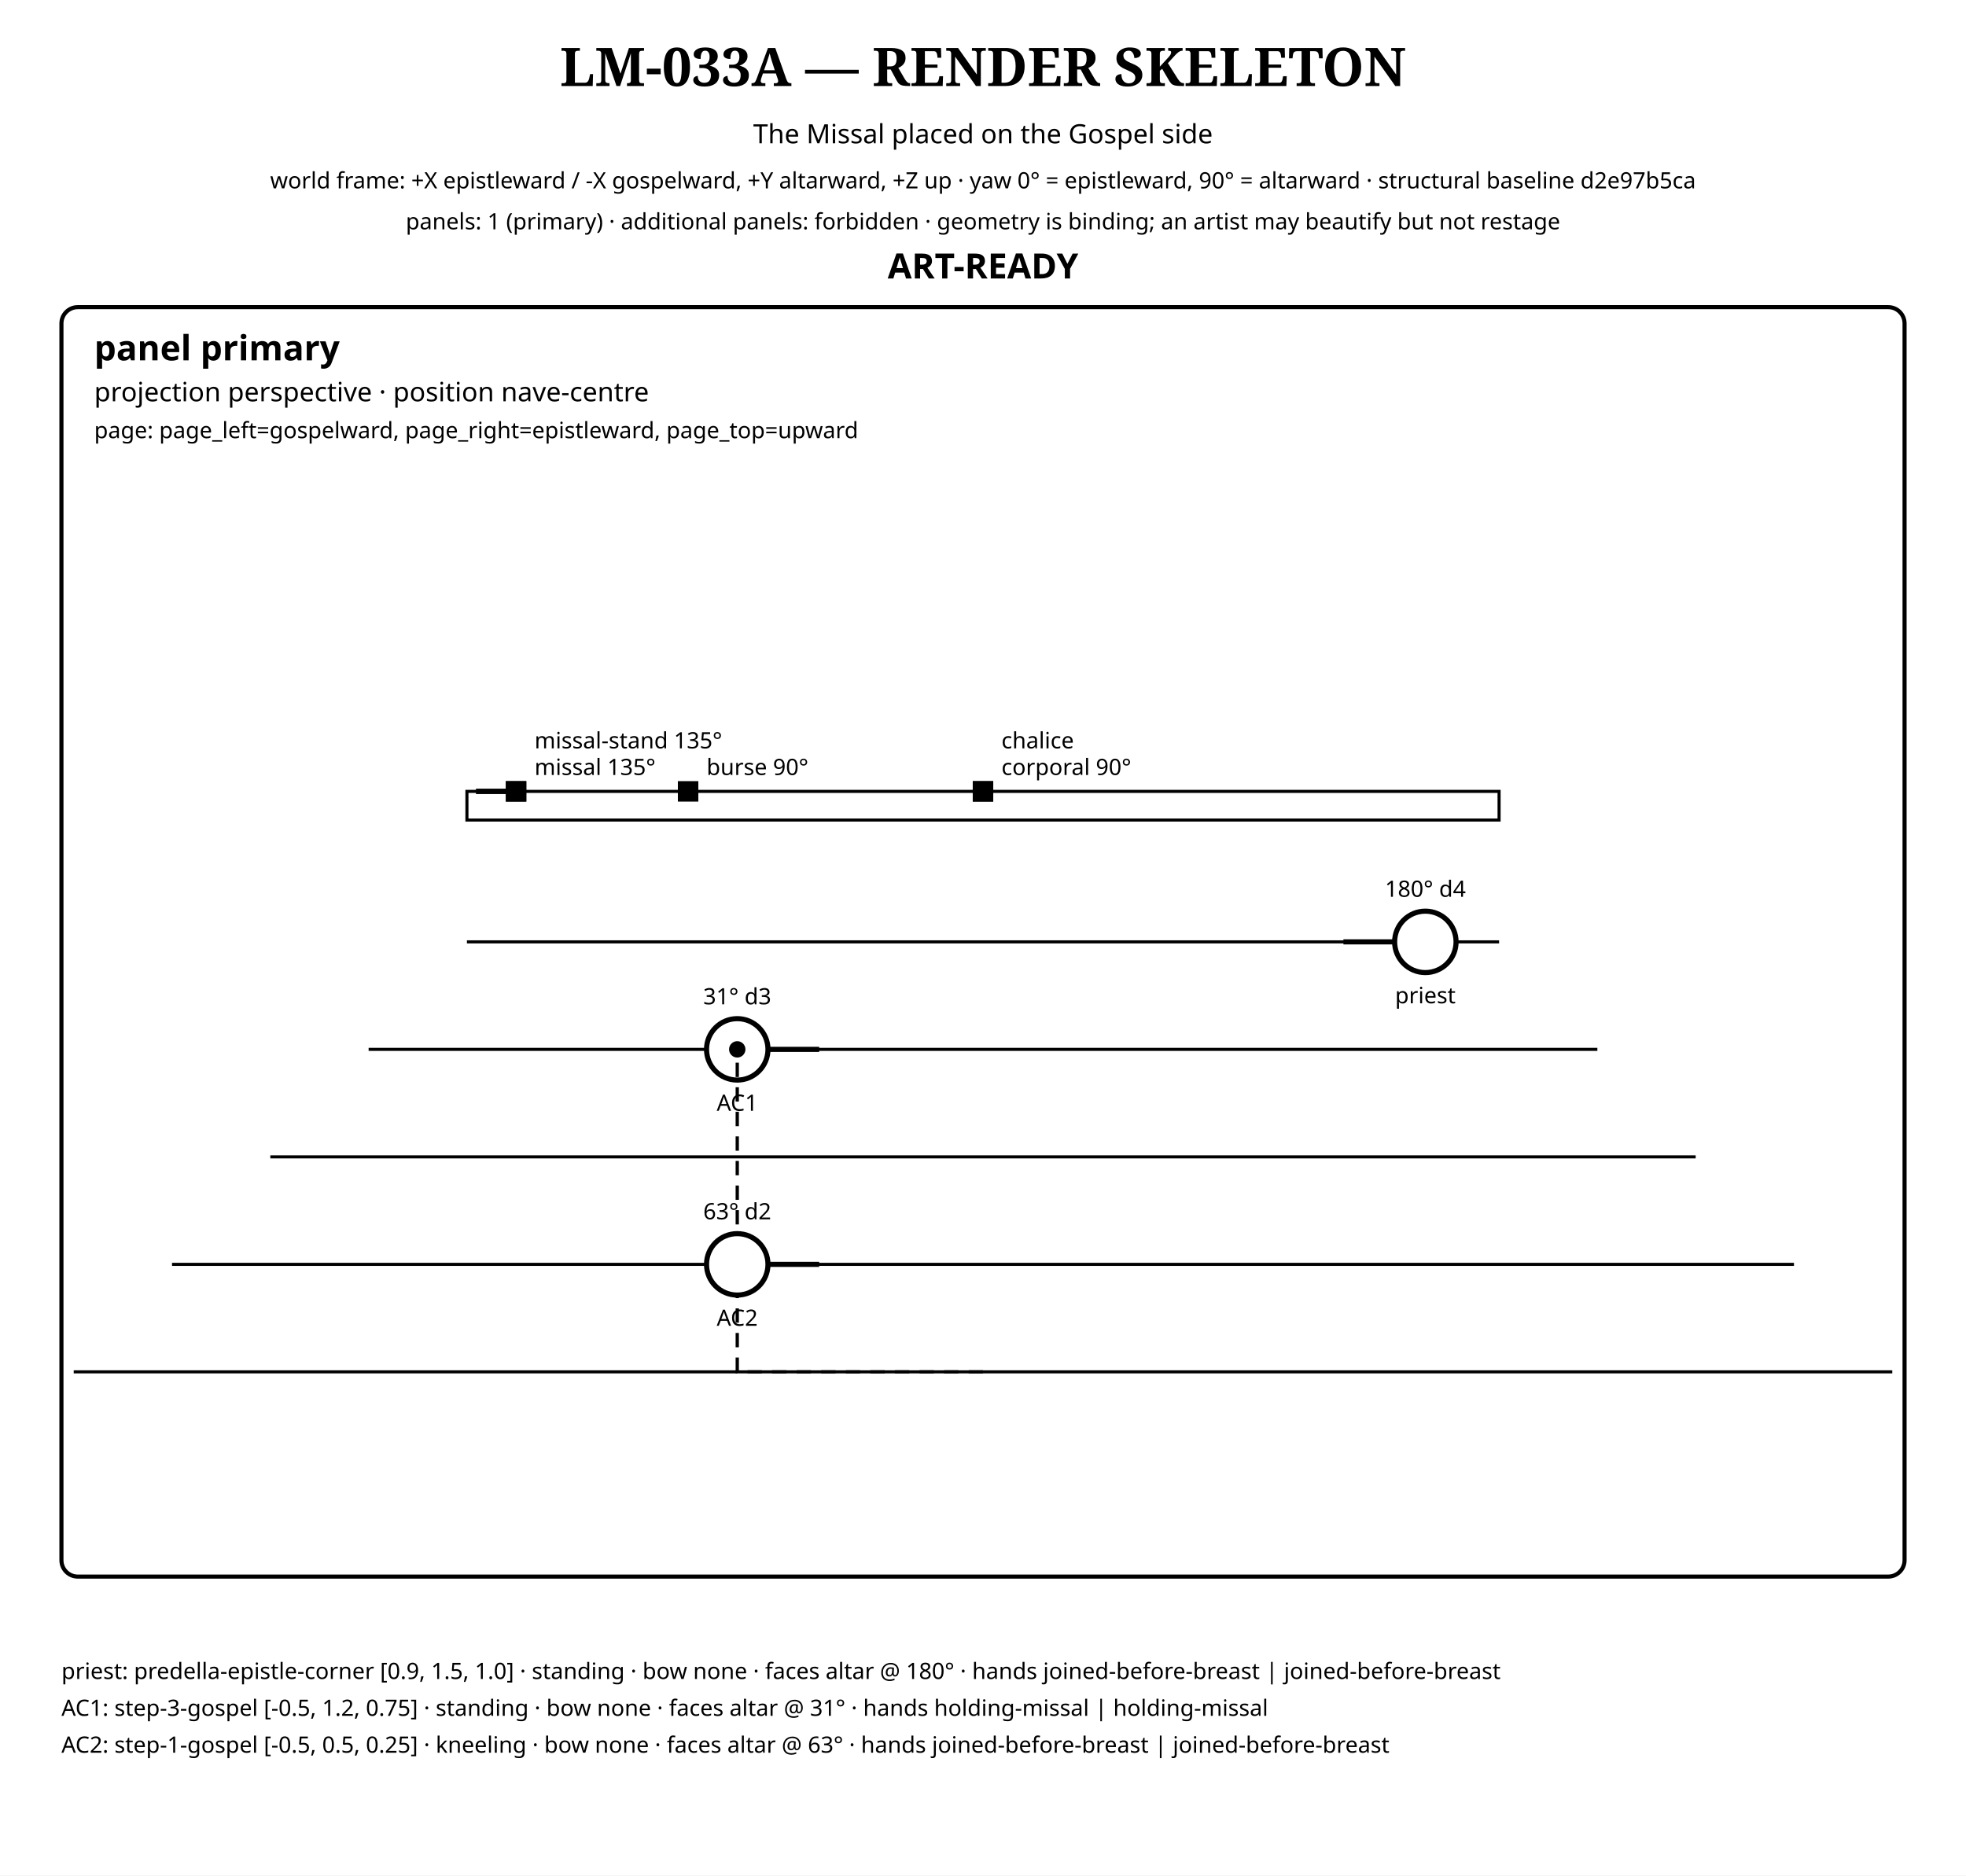
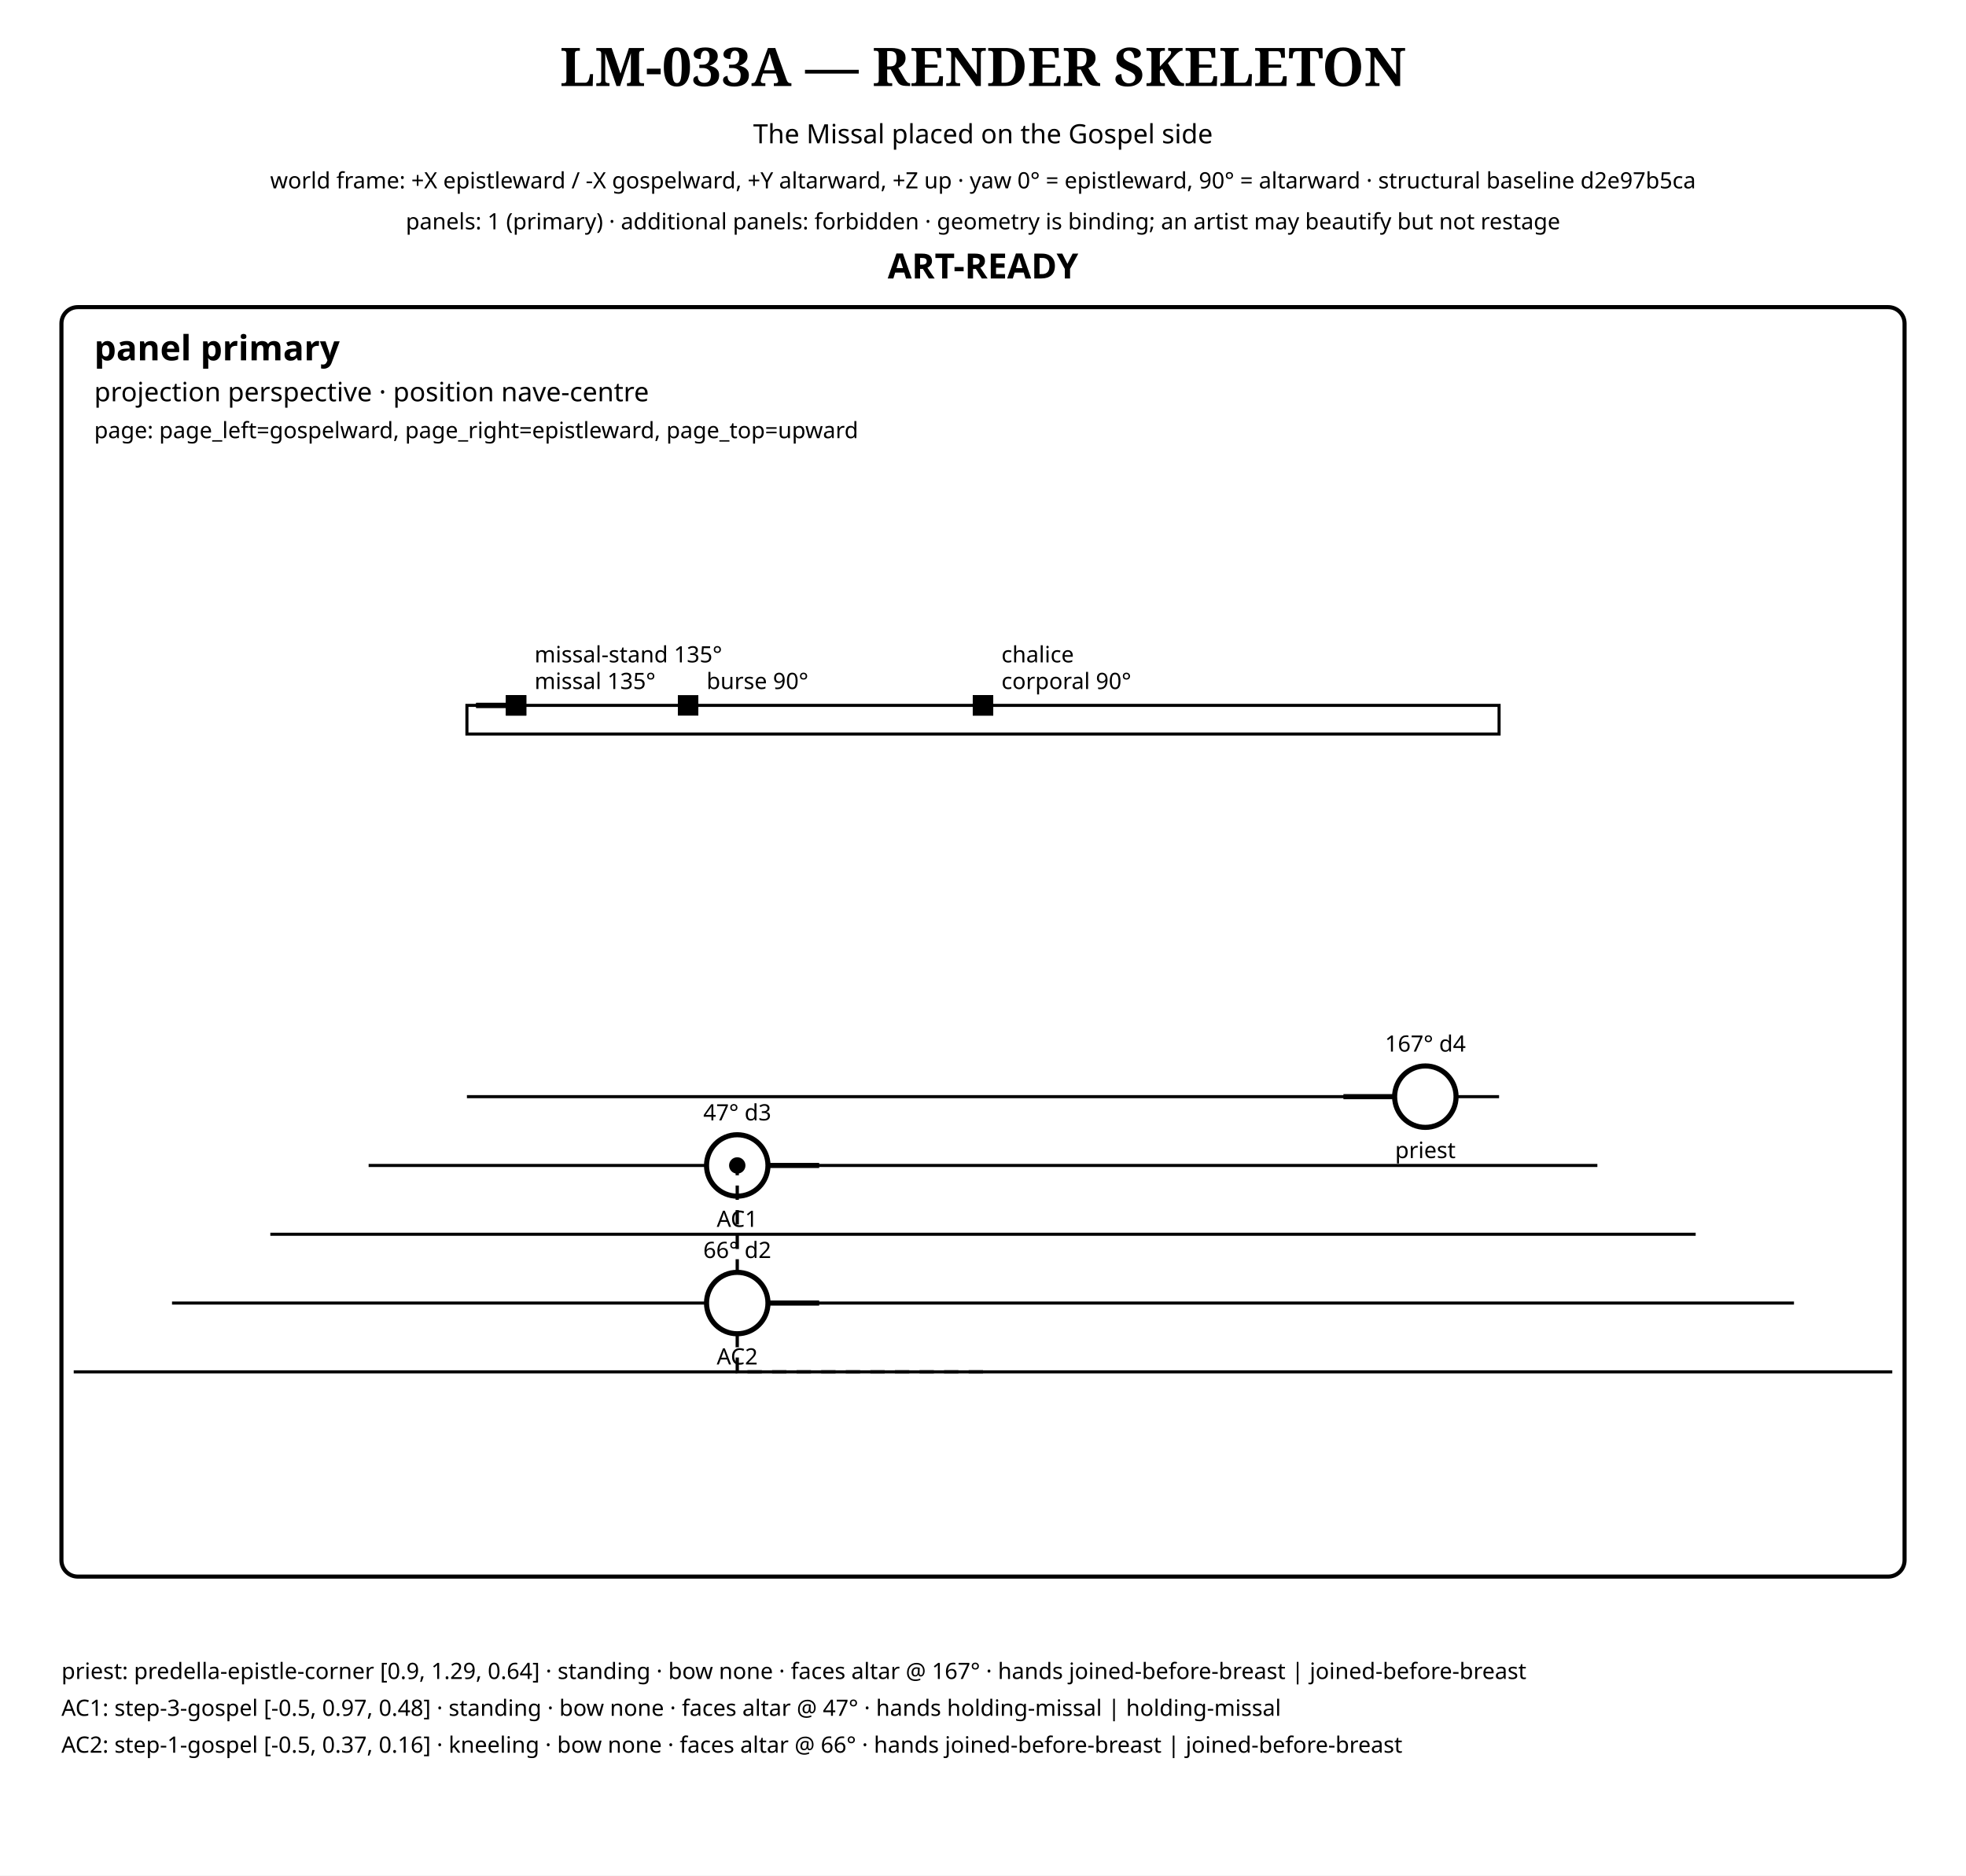
<svg xmlns="http://www.w3.org/2000/svg" width="960" height="916" viewBox="0 0 960 916">
  <rect width="100%" height="100%" fill="white" />
  <style>
text{fill:#000;font-family:sans-serif}.t{font-size:26px;font-weight:bold;font-family:serif}.h{font-size:17px;font-weight:bold}.s{font-size:13px}.m{font-size:11px}.box{fill:#fff;stroke:#000;stroke-width:2}.stone{fill:#fff;stroke:#000;stroke-width:1.5}.actor{fill:#fff;stroke:#000;stroke-width:2.5}.obj{fill:#000}.face{stroke:#000;stroke-width:2.5;fill:none}.path{stroke:#000;stroke-width:1.6;fill:none;stroke-dasharray:7 5}.axis{stroke:#000;stroke-width:1;fill:none}.blocked{fill:#000}
</style>
  <text x="480" y="42" text-anchor="middle" class="t">LM-033A — RENDER SKELETON</text>
  <text x="480" y="70" text-anchor="middle" class="s">The Missal placed on the Gospel side</text>
  <text x="480" y="92" text-anchor="middle" class="m">world frame: +X epistleward / -X gospelward, +Y altarward, +Z up · yaw 0° = epistleward, 90° = altarward · structural baseline d2e97b5ca</text>
  <text x="480" y="112" text-anchor="middle" class="m">panels: 1 (primary) · additional panels: forbidden · geometry is binding; an artist may beautify but not restage</text>
  <text x="480" y="136" text-anchor="middle" class="h">ART-READY</text>
  <g transform="translate(30,150)">
    <rect width="900" height="620" rx="8" class="box" />
    <text x="16" y="26" class="h">panel primary</text>
    <text x="16" y="46" class="s">projection perspective · position nave-centre</text>
    <text x="16" y="64" class="m">page: page_left=gospelward, page_right=epistleward, page_top=upward</text>
    <line x1="6.0" y1="520.0" x2="894.0" y2="520.0" class="stone" />
-     <line x1="54.0" y1="467.5" x2="846.0" y2="467.5" class="stone" />
-     <line x1="102.0" y1="415.0" x2="798.0" y2="415.0" class="stone" />
-     <line x1="150.0" y1="362.5" x2="750.0" y2="362.5" class="stone" />
-     <line x1="198.0" y1="310.0" x2="702.0" y2="310.0" class="stone" />
-     <rect x="198.0" y="236.5" width="504.0" height="14" class="stone" />
-     <rect x="217.0" y="231.5" width="10" height="10" class="obj" />
-     <line x1="222.0" y1="236.5" x2="202.5" y2="236.5" class="face" />
-     <text x="231.0" y="228.5" class="m">missal 135°</text>
-     <rect x="217.0" y="231.5" width="10" height="10" class="obj" />
-     <line x1="222.0" y1="236.5" x2="202.5" y2="236.5" class="face" />
-     <text x="231.0" y="215.5" class="m">missal-stand 135°</text>
-     <rect x="445.0" y="231.5" width="10" height="10" class="obj" />
-     <line x1="450.0" y1="236.5" x2="450.0" y2="236.5" class="face" />
-     <text x="459.0" y="228.5" class="m">corporal 90°</text>
-     <rect x="445.0" y="231.5" width="10" height="10" class="obj" />
-     <text x="459.0" y="215.5" class="m">chalice</text>
-     <rect x="301.0" y="231.5" width="10" height="10" class="obj" />
-     <line x1="306.0" y1="236.5" x2="306.0" y2="236.5" class="face" />
-     <text x="315.0" y="228.5" class="m">burse 90°</text>
-     <circle cx="666.0" cy="310.0" r="15" class="actor" />
-     <line x1="651.0" y1="310.0" x2="626.0" y2="310.0" class="face" />
-     <text x="666.0" y="340.0" text-anchor="middle" class="m">priest</text>
-     <text x="666.0" y="288.0" text-anchor="middle" class="m">180° d4</text>
-     <circle cx="330.0" cy="362.5" r="15" class="actor" />
-     <line x1="345.0" y1="362.5" x2="370.0" y2="362.5" class="face" />
-     <text x="330.0" y="392.5" text-anchor="middle" class="m">AC1</text>
-     <text x="330.0" y="340.5" text-anchor="middle" class="m">31° d3</text>
-     <polyline points="450.0,520.0 330.0,520.0 330.0,362.5" class="path" />
-     <circle cx="330.0" cy="362.5" r="4" class="obj" />
-     <circle cx="330.0" cy="467.5" r="15" class="actor" />
-     <line x1="345.0" y1="467.5" x2="370.0" y2="467.5" class="face" />
-     <text x="330.0" y="497.5" text-anchor="middle" class="m">AC2</text>
-     <text x="330.0" y="445.5" text-anchor="middle" class="m">63° d2</text>
+     <line x1="54.0" y1="486.4" x2="846.0" y2="486.4" class="stone" />
+     <line x1="102.0" y1="452.8" x2="798.0" y2="452.8" class="stone" />
+     <line x1="150.0" y1="419.2" x2="750.0" y2="419.2" class="stone" />
+     <line x1="198.0" y1="385.6" x2="702.0" y2="385.6" class="stone" />
+     <rect x="198.0" y="194.5" width="504.0" height="14" class="stone" />
+     <rect x="217.0" y="189.5" width="10" height="10" class="obj" />
+     <line x1="222.0" y1="194.5" x2="202.5" y2="194.5" class="face" />
+     <text x="231.0" y="186.5" class="m">missal 135°</text>
+     <rect x="217.0" y="189.5" width="10" height="10" class="obj" />
+     <line x1="222.0" y1="194.5" x2="202.5" y2="194.5" class="face" />
+     <text x="231.0" y="173.5" class="m">missal-stand 135°</text>
+     <rect x="445.0" y="189.5" width="10" height="10" class="obj" />
+     <line x1="450.0" y1="194.5" x2="450.0" y2="194.5" class="face" />
+     <text x="459.0" y="186.5" class="m">corporal 90°</text>
+     <rect x="445.0" y="189.5" width="10" height="10" class="obj" />
+     <text x="459.0" y="173.5" class="m">chalice</text>
+     <rect x="301.0" y="189.5" width="10" height="10" class="obj" />
+     <line x1="306.0" y1="194.5" x2="306.0" y2="194.5" class="face" />
+     <text x="315.0" y="186.5" class="m">burse 90°</text>
+     <circle cx="666.0" cy="385.6" r="15" class="actor" />
+     <line x1="651.0" y1="385.6" x2="626.0" y2="385.6" class="face" />
+     <text x="666.0" y="415.6" text-anchor="middle" class="m">priest</text>
+     <text x="666.0" y="363.6" text-anchor="middle" class="m">167° d4</text>
+     <circle cx="330.0" cy="419.2" r="15" class="actor" />
+     <line x1="345.0" y1="419.2" x2="370.0" y2="419.2" class="face" />
+     <text x="330.0" y="449.2" text-anchor="middle" class="m">AC1</text>
+     <text x="330.0" y="397.2" text-anchor="middle" class="m">47° d3</text>
+     <polyline points="450.0,520.0 330.0,520.0 330.0,419.2" class="path" />
+     <circle cx="330.0" cy="419.2" r="4" class="obj" />
+     <circle cx="330.0" cy="486.4" r="15" class="actor" />
+     <line x1="345.0" y1="486.4" x2="370.0" y2="486.4" class="face" />
+     <text x="330.0" y="516.4" text-anchor="middle" class="m">AC2</text>
+     <text x="330.0" y="464.4" text-anchor="middle" class="m">66° d2</text>
  </g>
-   <text x="30" y="820" class="m">priest: predella-epistle-corner [0.9, 1.5, 1.0] · standing · bow none · faces altar @ 180° · hands joined-before-breast | joined-before-breast</text>
-   <text x="30" y="838" class="m">AC1: step-3-gospel [-0.5, 1.2, 0.75] · standing · bow none · faces altar @ 31° · hands holding-missal | holding-missal</text>
-   <text x="30" y="856" class="m">AC2: step-1-gospel [-0.5, 0.5, 0.25] · kneeling · bow none · faces altar @ 63° · hands joined-before-breast | joined-before-breast</text>
+   <text x="30" y="820" class="m">priest: predella-epistle-corner [0.9, 1.29, 0.64] · standing · bow none · faces altar @ 167° · hands joined-before-breast | joined-before-breast</text>
+   <text x="30" y="838" class="m">AC1: step-3-gospel [-0.5, 0.97, 0.48] · standing · bow none · faces altar @ 47° · hands holding-missal | holding-missal</text>
+   <text x="30" y="856" class="m">AC2: step-1-gospel [-0.5, 0.37, 0.16] · kneeling · bow none · faces altar @ 66° · hands joined-before-breast | joined-before-breast</text>
</svg>
